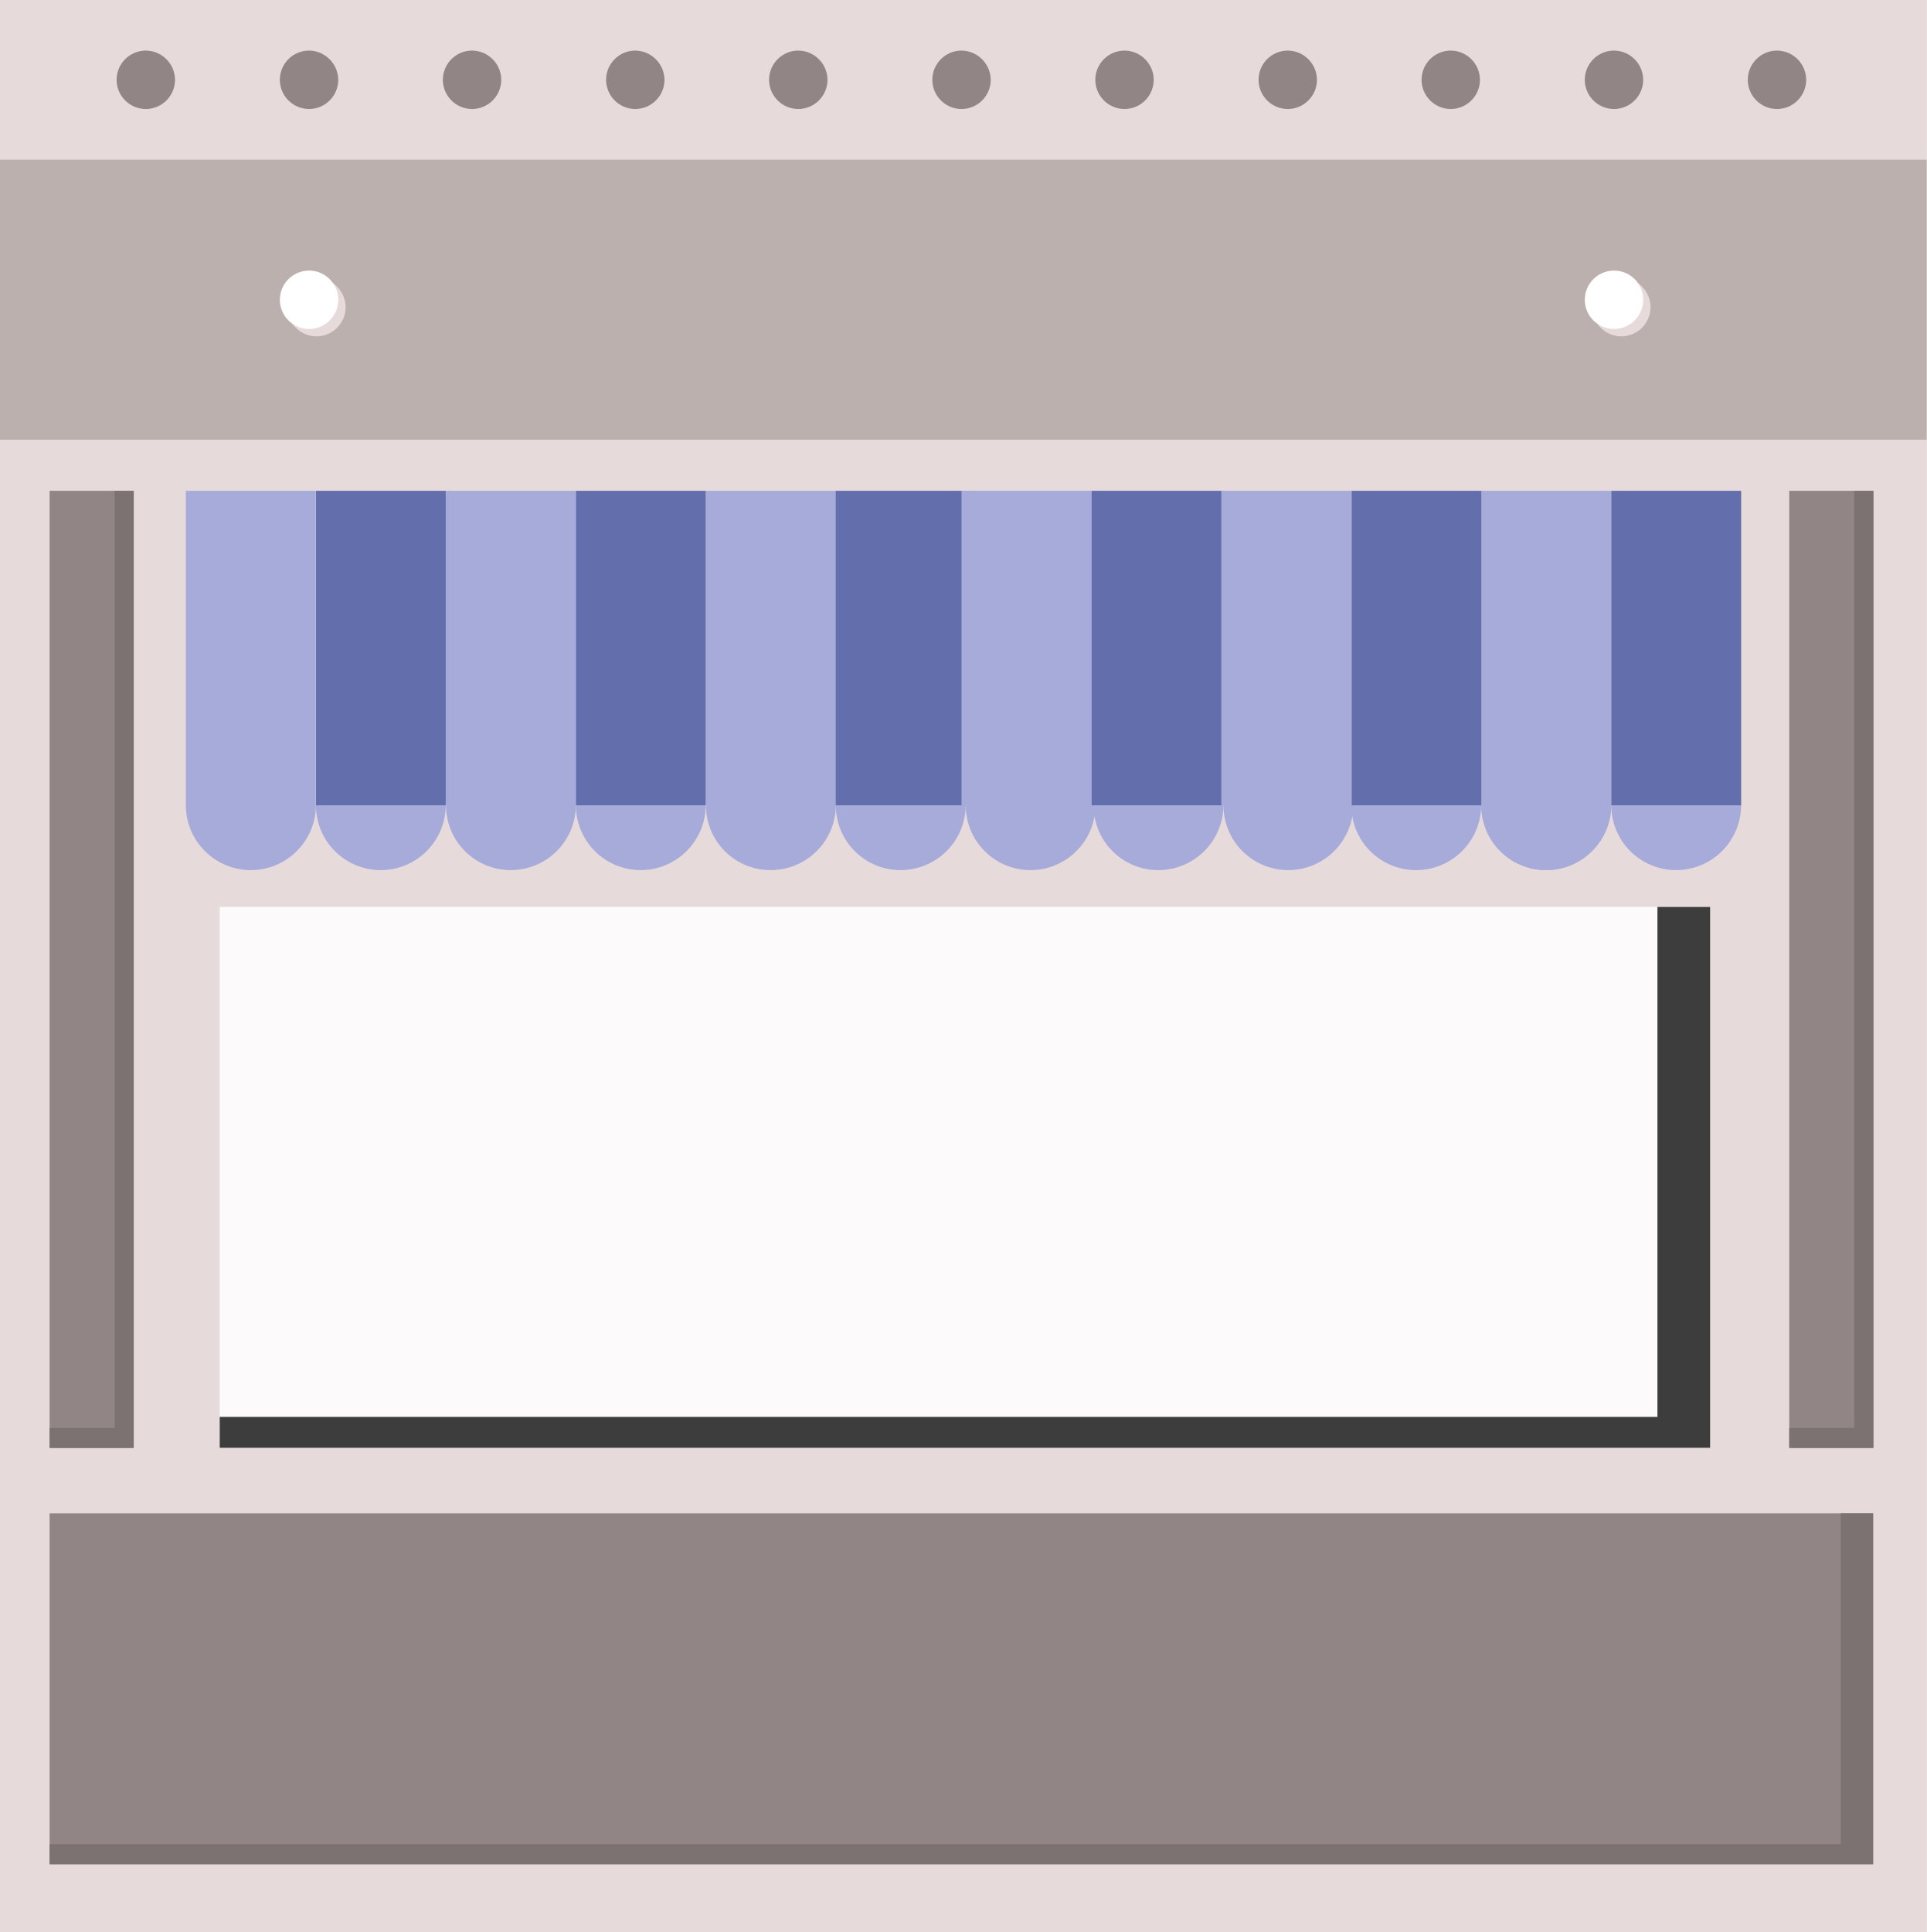
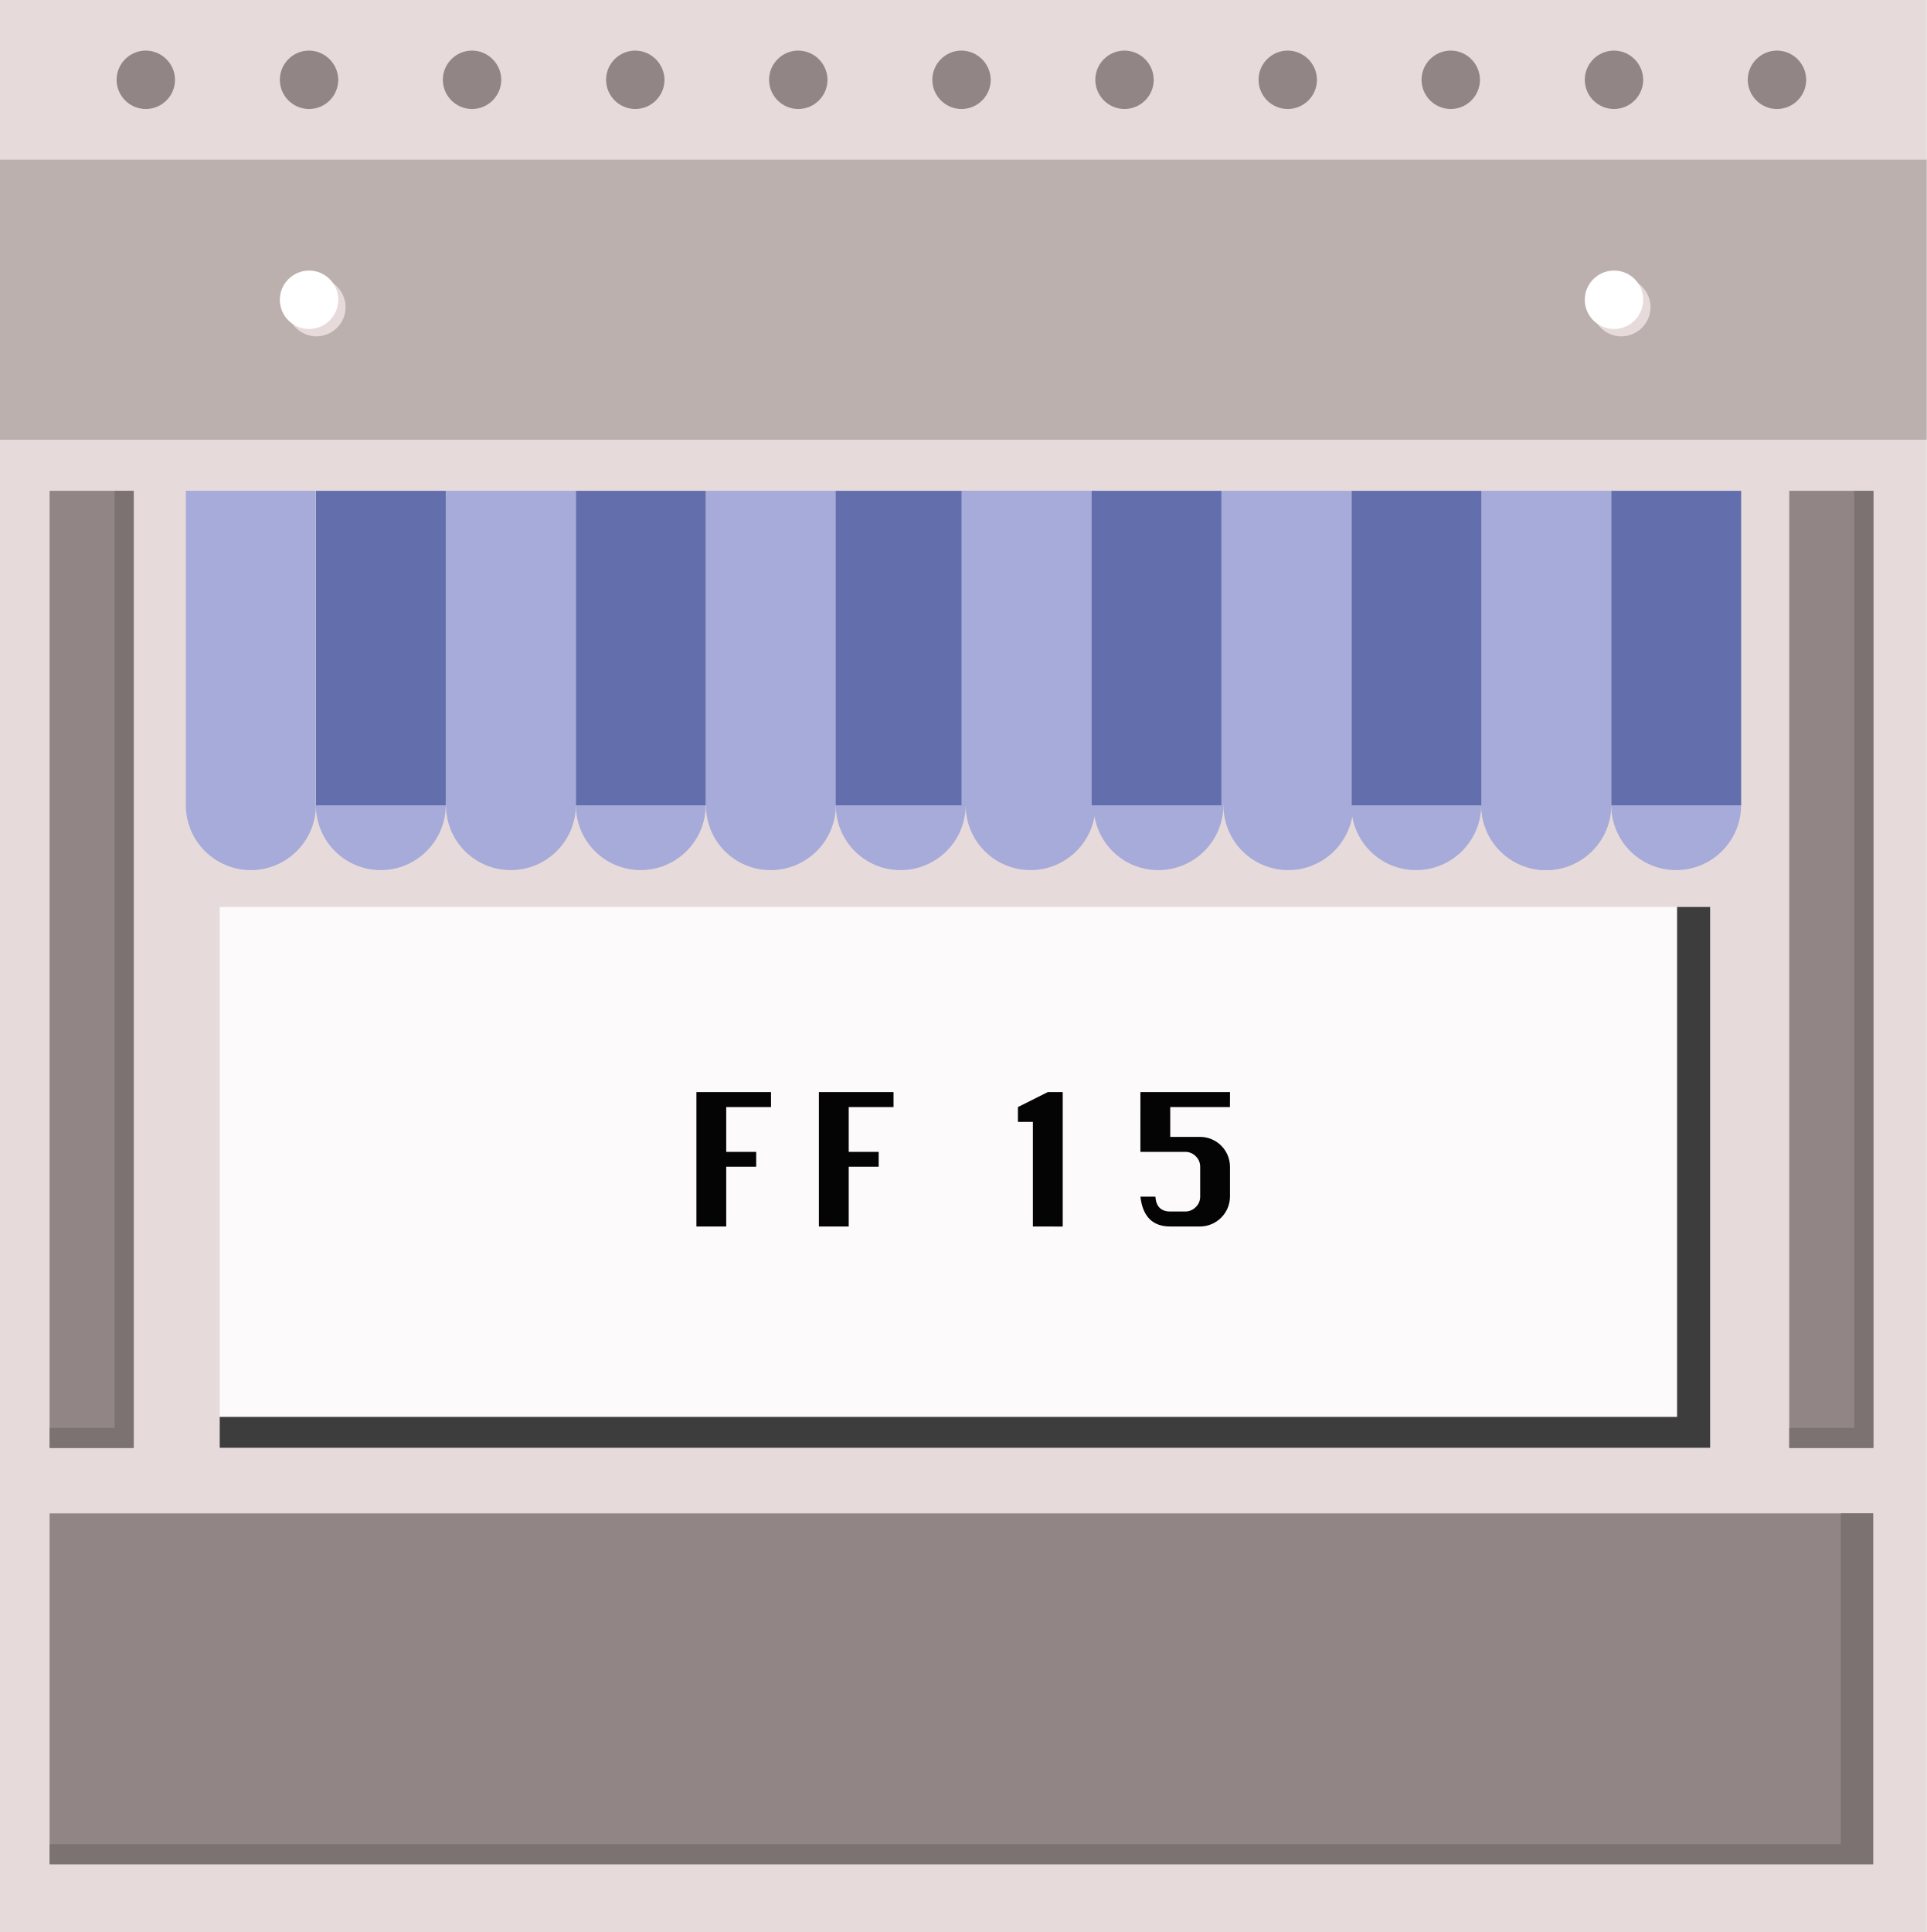
<svg xmlns="http://www.w3.org/2000/svg" width="784.9" height="786.899" viewBox="0 0 784.9 786.899">
-   <g id="_09" data-name="09" transform="translate(-308.3 -305.2)">
-     <g id="Groupe_1110" data-name="Groupe 1110">
-       <rect id="Rectangle_112" data-name="Rectangle 112" width="784.9" height="65" transform="translate(308.3 305.2)" fill="#e7dada" />
-       <rect id="Rectangle_113" data-name="Rectangle 113" width="784.9" height="607.8" transform="translate(308.3 484.3)" fill="#e7dada" />
-       <rect id="Rectangle_114" data-name="Rectangle 114" width="784.9" height="114.1" transform="translate(308.3 370.2)" fill="#bcb0af" />
+   <g id="Groupe_1133" data-name="Groupe 1133" transform="translate(-6056.3 -10054.2)">
+     <g id="_09" data-name="09" transform="translate(5748 9749)">
+       <g id="Groupe_1110" data-name="Groupe 1110">
+         <rect id="Rectangle_112" data-name="Rectangle 112" width="784.9" height="65" transform="translate(308.3 305.2)" fill="#e7dada" />
+         <rect id="Rectangle_113" data-name="Rectangle 113" width="784.9" height="607.8" transform="translate(308.3 484.3)" fill="#e7dada" />
+         <rect id="Rectangle_114" data-name="Rectangle 114" width="784.9" height="114.1" transform="translate(308.3 370.2)" fill="#bcb0af" />
+       </g>
+       <path id="Tracé_11970" data-name="Tracé 11970" d="M379.6,337.7a11.928,11.928,0,0,1-11.9,11.9h0a11.928,11.928,0,0,1-11.9-11.9h0a11.928,11.928,0,0,1,11.9-11.9h0a11.993,11.993,0,0,1,11.9,11.9Z" fill="#928585" />
+       <path id="Tracé_11971" data-name="Tracé 11971" d="M446.1,337.7a11.928,11.928,0,0,1-11.9,11.9h0a11.928,11.928,0,0,1-11.9-11.9h0a11.928,11.928,0,0,1,11.9-11.9h0a12.06,12.06,0,0,1,11.9,11.9Z" fill="#928585" />
+       <path id="Tracé_11972" data-name="Tracé 11972" d="M512.5,337.7a11.928,11.928,0,0,1-11.9,11.9h0a11.928,11.928,0,0,1-11.9-11.9h0a11.928,11.928,0,0,1,11.9-11.9h0a11.993,11.993,0,0,1,11.9,11.9Z" fill="#928585" />
+       <path id="Tracé_11973" data-name="Tracé 11973" d="M579,337.7a11.928,11.928,0,0,1-11.9,11.9h0a11.928,11.928,0,0,1-11.9-11.9h0a11.928,11.928,0,0,1,11.9-11.9h0A12.06,12.06,0,0,1,579,337.7Z" fill="#928585" />
+       <path id="Tracé_11974" data-name="Tracé 11974" d="M645.4,337.7a11.928,11.928,0,0,1-11.9,11.9h0a11.928,11.928,0,0,1-11.9-11.9h0a11.928,11.928,0,0,1,11.9-11.9h0a11.993,11.993,0,0,1,11.9,11.9Z" fill="#928585" />
+       <path id="Tracé_11975" data-name="Tracé 11975" d="M711.9,337.7A11.928,11.928,0,0,1,700,349.6h0a11.928,11.928,0,0,1-11.9-11.9h0A11.928,11.928,0,0,1,700,325.8h0a12.06,12.06,0,0,1,11.9,11.9Z" fill="#928585" />
+       <path id="Tracé_11976" data-name="Tracé 11976" d="M778.3,337.7a11.928,11.928,0,0,1-11.9,11.9h0a11.928,11.928,0,0,1-11.9-11.9h0a11.928,11.928,0,0,1,11.9-11.9h0a11.993,11.993,0,0,1,11.9,11.9Z" fill="#928585" />
+       <path id="Tracé_11977" data-name="Tracé 11977" d="M844.8,337.7a11.928,11.928,0,0,1-11.9,11.9h0A11.928,11.928,0,0,1,821,337.7h0a11.928,11.928,0,0,1,11.9-11.9h0a11.993,11.993,0,0,1,11.9,11.9Z" fill="#928585" />
+       <path id="Tracé_11978" data-name="Tracé 11978" d="M911.2,337.7a11.928,11.928,0,0,1-11.9,11.9h0a11.928,11.928,0,0,1-11.9-11.9h0a11.928,11.928,0,0,1,11.9-11.9h0a11.993,11.993,0,0,1,11.9,11.9Z" fill="#928585" />
+       <path id="Tracé_11979" data-name="Tracé 11979" d="M977.7,337.7a11.928,11.928,0,0,1-11.9,11.9h0a11.928,11.928,0,0,1-11.9-11.9h0a11.928,11.928,0,0,1,11.9-11.9h0a11.993,11.993,0,0,1,11.9,11.9Z" fill="#928585" />
+       <path id="Tracé_11980" data-name="Tracé 11980" d="M449.1,430.3a11.928,11.928,0,0,1-11.9,11.9h0a11.928,11.928,0,0,1-11.9-11.9h0a11.928,11.928,0,0,1,11.9-11.9h0a11.993,11.993,0,0,1,11.9,11.9Z" fill="#e7dada" />
+       <path id="Tracé_11981" data-name="Tracé 11981" d="M980.7,430.3a11.928,11.928,0,0,1-11.9,11.9h0a11.928,11.928,0,0,1-11.9-11.9h0a11.928,11.928,0,0,1,11.9-11.9h0a11.993,11.993,0,0,1,11.9,11.9Z" fill="#e7dada" />
+       <path id="Tracé_11982" data-name="Tracé 11982" d="M446.1,427.3a11.928,11.928,0,0,1-11.9,11.9h0a11.928,11.928,0,0,1-11.9-11.9h0a11.928,11.928,0,0,1,11.9-11.9h0a11.928,11.928,0,0,1,11.9,11.9Z" fill="#fff" />
+       <path id="Tracé_11983" data-name="Tracé 11983" d="M977.7,427.3a11.928,11.928,0,0,1-11.9,11.9h0a11.928,11.928,0,0,1-11.9-11.9h0a11.928,11.928,0,0,1,11.9-11.9h0a11.865,11.865,0,0,1,11.9,11.9Z" fill="#fff" />
+       <path id="Tracé_11984" data-name="Tracé 11984" d="M1044.1,337.7a11.928,11.928,0,0,1-11.9,11.9h0a11.928,11.928,0,0,1-11.9-11.9h0a11.928,11.928,0,0,1,11.9-11.9h0a11.993,11.993,0,0,1,11.9,11.9Z" fill="#928585" />
+       <rect id="Rectangle_120" data-name="Rectangle 120" width="34.2" height="389.9" transform="translate(1037.2 505.1)" fill="#928585" />
+       <rect id="Rectangle_121" data-name="Rectangle 121" width="34.2" height="389.9" transform="translate(328.5 505.1)" fill="#928585" />
+       <rect id="Rectangle_122" data-name="Rectangle 122" width="742.8" height="142.9" transform="translate(328.5 921.6)" fill="#928585" />
+       <path id="Tracé_11985" data-name="Tracé 11985" d="M355,505.1V886.8H328.5v8.1h34.3V505.1Z" fill="#7c7272" />
+       <path id="Tracé_11986" data-name="Tracé 11986" d="M1063.7,505.1V886.8h-26.5v8.1h34.3V505.1Z" fill="#7c7272" />
+       <path id="Tracé_11988" data-name="Tracé 11988" d="M1058.171,921.6v134.7H328.5v8.2h742.9V921.6Z" transform="translate(0 0)" fill="#7c7272" />
+       <path id="Tracé_11993" data-name="Tracé 11993" d="M410.5,659.6A26.546,26.546,0,0,0,437,633.1H384A26.481,26.481,0,0,0,410.5,659.6Z" fill="#a7abd9" />
+       <path id="Tracé_11994" data-name="Tracé 11994" d="M463.4,659.6a26.546,26.546,0,0,0,26.5-26.5H437A26.4,26.4,0,0,0,463.4,659.6Z" fill="#a7abd9" />
+       <path id="Tracé_11995" data-name="Tracé 11995" d="M516.4,659.6a26.546,26.546,0,0,0,26.5-26.5H490A26.333,26.333,0,0,0,516.4,659.6Z" fill="#a7abd9" />
+       <path id="Tracé_11996" data-name="Tracé 11996" d="M569.3,659.6a26.546,26.546,0,0,0,26.5-26.5H542.9A26.4,26.4,0,0,0,569.3,659.6Z" fill="#a7abd9" />
+       <path id="Tracé_11997" data-name="Tracé 11997" d="M622.3,659.6a26.546,26.546,0,0,0,26.5-26.5H595.9A26.27,26.27,0,0,0,622.3,659.6Z" fill="#a7abd9" />
+       <path id="Tracé_11998" data-name="Tracé 11998" d="M675.2,659.6a26.546,26.546,0,0,0,26.5-26.5H648.8A26.333,26.333,0,0,0,675.2,659.6Z" fill="#a7abd9" />
+       <path id="Tracé_12040" data-name="Tracé 12040" d="M675.2,659.6a26.546,26.546,0,0,0,26.5-26.5H648.8A26.333,26.333,0,0,0,675.2,659.6Z" transform="translate(105)" fill="#a7abd9" />
+       <path id="Tracé_12042" data-name="Tracé 12042" d="M675.2,659.6a26.546,26.546,0,0,0,26.5-26.5H648.8A26.333,26.333,0,0,0,675.2,659.6Z" transform="translate(210)" fill="#a7abd9" />
+       <path id="Tracé_12044" data-name="Tracé 12044" d="M675.2,659.6a26.546,26.546,0,0,0,26.5-26.5H648.8A26.333,26.333,0,0,0,675.2,659.6Z" transform="translate(263)" fill="#a7abd9" />
+       <path id="Tracé_11999" data-name="Tracé 11999" d="M728.1,659.6a26.546,26.546,0,0,0,26.5-26.5H701.7A26.4,26.4,0,0,0,728.1,659.6Z" fill="#a7abd9" />
+       <path id="Tracé_12041" data-name="Tracé 12041" d="M728.1,659.6a26.546,26.546,0,0,0,26.5-26.5H701.7A26.4,26.4,0,0,0,728.1,659.6Z" transform="translate(105)" fill="#a7abd9" />
+       <path id="Tracé_12043" data-name="Tracé 12043" d="M728.1,659.6a26.546,26.546,0,0,0,26.5-26.5H701.7A26.4,26.4,0,0,0,728.1,659.6Z" transform="translate(210)" fill="#a7abd9" />
+       <path id="Tracé_12045" data-name="Tracé 12045" d="M728.1,659.6a26.546,26.546,0,0,0,26.5-26.5H701.7A26.4,26.4,0,0,0,728.1,659.6Z" transform="translate(263)" fill="#a7abd9" />
+       <g id="Groupe_1112" data-name="Groupe 1112">
+         <rect id="Rectangle_124" data-name="Rectangle 124" width="52.9" height="128.1" transform="translate(437 505.1)" fill="#636ead" />
+         <rect id="Rectangle_125" data-name="Rectangle 125" width="52.9" height="128.1" transform="translate(384 505.1)" fill="#a7abd9" />
+         <rect id="Rectangle_126" data-name="Rectangle 126" width="52.9" height="128.1" transform="translate(489.9 505.1)" fill="#a7abd9" />
+         <rect id="Rectangle_127" data-name="Rectangle 127" width="52.9" height="128.1" transform="translate(595.8 505.1)" fill="#a7abd9" />
+         <rect id="Rectangle_128" data-name="Rectangle 128" width="52.9" height="128.1" transform="translate(542.9 505.1)" fill="#636ead" />
+         <rect id="Rectangle_129" data-name="Rectangle 129" width="52.9" height="128.1" transform="translate(648.7 505.1)" fill="#636ead" />
+         <rect id="Rectangle_130" data-name="Rectangle 130" width="52.9" height="128.1" transform="translate(701.7 505.1)" fill="#a7abd9" />
+       </g>
+       <g id="Groupe_1124" data-name="Groupe 1124" transform="translate(316)">
+         <rect id="Rectangle_124-2" data-name="Rectangle 124" width="52.9" height="128.1" transform="translate(437 505.1)" fill="#636ead" />
+         <rect id="Rectangle_125-2" data-name="Rectangle 125" width="52.9" height="128.1" transform="translate(384 505.1)" fill="#a7abd9" />
+         <rect id="Rectangle_126-2" data-name="Rectangle 126" width="52.9" height="128.1" transform="translate(489.9 505.1)" fill="#a7abd9" />
+         <rect id="Rectangle_127-2" data-name="Rectangle 127" width="52.9" height="128.1" transform="translate(595.8 505.1)" fill="#a7abd9" />
+         <rect id="Rectangle_128-2" data-name="Rectangle 128" width="52.9" height="128.1" transform="translate(542.9 505.1)" fill="#636ead" />
+         <rect id="Rectangle_129-2" data-name="Rectangle 129" width="52.9" height="128.1" transform="translate(648.7 505.1)" fill="#636ead" />
+       </g>
+       <rect id="Rectangle_131" data-name="Rectangle 131" width="607.167" height="220.4" transform="translate(397.8 674.6)" fill="rgba(255,255,255,0.87)" />
+       <path id="Tracé_12000" data-name="Tracé 12000" d="M990.5,674.6V882.3H396.8v12.6h607.168V674.6Z" transform="translate(1)" fill="#3d3d3e" />
    </g>
-     <path id="Tracé_11970" data-name="Tracé 11970" d="M379.6,337.7a11.928,11.928,0,0,1-11.9,11.9h0a11.928,11.928,0,0,1-11.9-11.9h0a11.928,11.928,0,0,1,11.9-11.9h0a11.993,11.993,0,0,1,11.9,11.9Z" fill="#928585" />
-     <path id="Tracé_11971" data-name="Tracé 11971" d="M446.1,337.7a11.928,11.928,0,0,1-11.9,11.9h0a11.928,11.928,0,0,1-11.9-11.9h0a11.928,11.928,0,0,1,11.9-11.9h0a12.06,12.06,0,0,1,11.9,11.9Z" fill="#928585" />
-     <path id="Tracé_11972" data-name="Tracé 11972" d="M512.5,337.7a11.928,11.928,0,0,1-11.9,11.9h0a11.928,11.928,0,0,1-11.9-11.9h0a11.928,11.928,0,0,1,11.9-11.9h0a11.993,11.993,0,0,1,11.9,11.9Z" fill="#928585" />
-     <path id="Tracé_11973" data-name="Tracé 11973" d="M579,337.7a11.928,11.928,0,0,1-11.9,11.9h0a11.928,11.928,0,0,1-11.9-11.9h0a11.928,11.928,0,0,1,11.9-11.9h0A12.06,12.06,0,0,1,579,337.7Z" fill="#928585" />
-     <path id="Tracé_11974" data-name="Tracé 11974" d="M645.4,337.7a11.928,11.928,0,0,1-11.9,11.9h0a11.928,11.928,0,0,1-11.9-11.9h0a11.928,11.928,0,0,1,11.9-11.9h0a11.993,11.993,0,0,1,11.9,11.9Z" fill="#928585" />
-     <path id="Tracé_11975" data-name="Tracé 11975" d="M711.9,337.7A11.928,11.928,0,0,1,700,349.6h0a11.928,11.928,0,0,1-11.9-11.9h0A11.928,11.928,0,0,1,700,325.8h0a12.06,12.06,0,0,1,11.9,11.9Z" fill="#928585" />
-     <path id="Tracé_11976" data-name="Tracé 11976" d="M778.3,337.7a11.928,11.928,0,0,1-11.9,11.9h0a11.928,11.928,0,0,1-11.9-11.9h0a11.928,11.928,0,0,1,11.9-11.9h0a11.993,11.993,0,0,1,11.9,11.9Z" fill="#928585" />
-     <path id="Tracé_11977" data-name="Tracé 11977" d="M844.8,337.7a11.928,11.928,0,0,1-11.9,11.9h0A11.928,11.928,0,0,1,821,337.7h0a11.928,11.928,0,0,1,11.9-11.9h0a11.993,11.993,0,0,1,11.9,11.9Z" fill="#928585" />
-     <path id="Tracé_11978" data-name="Tracé 11978" d="M911.2,337.7a11.928,11.928,0,0,1-11.9,11.9h0a11.928,11.928,0,0,1-11.9-11.9h0a11.928,11.928,0,0,1,11.9-11.9h0a11.993,11.993,0,0,1,11.9,11.9Z" fill="#928585" />
-     <path id="Tracé_11979" data-name="Tracé 11979" d="M977.7,337.7a11.928,11.928,0,0,1-11.9,11.9h0a11.928,11.928,0,0,1-11.9-11.9h0a11.928,11.928,0,0,1,11.9-11.9h0a11.993,11.993,0,0,1,11.9,11.9Z" fill="#928585" />
-     <path id="Tracé_11980" data-name="Tracé 11980" d="M449.1,430.3a11.928,11.928,0,0,1-11.9,11.9h0a11.928,11.928,0,0,1-11.9-11.9h0a11.928,11.928,0,0,1,11.9-11.9h0a11.993,11.993,0,0,1,11.9,11.9Z" fill="#e7dada" />
-     <path id="Tracé_11981" data-name="Tracé 11981" d="M980.7,430.3a11.928,11.928,0,0,1-11.9,11.9h0a11.928,11.928,0,0,1-11.9-11.9h0a11.928,11.928,0,0,1,11.9-11.9h0a11.993,11.993,0,0,1,11.9,11.9Z" fill="#e7dada" />
-     <path id="Tracé_11982" data-name="Tracé 11982" d="M446.1,427.3a11.928,11.928,0,0,1-11.9,11.9h0a11.928,11.928,0,0,1-11.9-11.9h0a11.928,11.928,0,0,1,11.9-11.9h0a11.928,11.928,0,0,1,11.9,11.9Z" fill="#fff" />
-     <path id="Tracé_11983" data-name="Tracé 11983" d="M977.7,427.3a11.928,11.928,0,0,1-11.9,11.9h0a11.928,11.928,0,0,1-11.9-11.9h0a11.928,11.928,0,0,1,11.9-11.9h0a11.865,11.865,0,0,1,11.9,11.9Z" fill="#fff" />
-     <path id="Tracé_11984" data-name="Tracé 11984" d="M1044.1,337.7a11.928,11.928,0,0,1-11.9,11.9h0a11.928,11.928,0,0,1-11.9-11.9h0a11.928,11.928,0,0,1,11.9-11.9h0a11.993,11.993,0,0,1,11.9,11.9Z" fill="#928585" />
-     <rect id="Rectangle_120" data-name="Rectangle 120" width="34.2" height="389.9" transform="translate(1037.2 505.1)" fill="#928585" />
-     <rect id="Rectangle_121" data-name="Rectangle 121" width="34.2" height="389.9" transform="translate(328.5 505.1)" fill="#928585" />
-     <rect id="Rectangle_122" data-name="Rectangle 122" width="742.8" height="142.9" transform="translate(328.5 921.6)" fill="#928585" />
-     <path id="Tracé_11985" data-name="Tracé 11985" d="M355,505.1V886.8H328.5v8.1h34.3V505.1Z" fill="#7c7272" />
-     <path id="Tracé_11986" data-name="Tracé 11986" d="M1063.7,505.1V886.8h-26.5v8.1h34.3V505.1Z" fill="#7c7272" />
-     <path id="Tracé_11988" data-name="Tracé 11988" d="M1058.171,921.6v134.7H328.5v8.2h742.9V921.6Z" transform="translate(0 0)" fill="#7c7272" />
-     <path id="Tracé_11993" data-name="Tracé 11993" d="M410.5,659.6A26.546,26.546,0,0,0,437,633.1H384A26.481,26.481,0,0,0,410.5,659.6Z" fill="#a7abd9" />
-     <path id="Tracé_11994" data-name="Tracé 11994" d="M463.4,659.6a26.546,26.546,0,0,0,26.5-26.5H437A26.4,26.4,0,0,0,463.4,659.6Z" fill="#a7abd9" />
-     <path id="Tracé_11995" data-name="Tracé 11995" d="M516.4,659.6a26.546,26.546,0,0,0,26.5-26.5H490A26.333,26.333,0,0,0,516.4,659.6Z" fill="#a7abd9" />
-     <path id="Tracé_11996" data-name="Tracé 11996" d="M569.3,659.6a26.546,26.546,0,0,0,26.5-26.5H542.9A26.4,26.4,0,0,0,569.3,659.6Z" fill="#a7abd9" />
-     <path id="Tracé_11997" data-name="Tracé 11997" d="M622.3,659.6a26.546,26.546,0,0,0,26.5-26.5H595.9A26.27,26.27,0,0,0,622.3,659.6Z" fill="#a7abd9" />
-     <path id="Tracé_11998" data-name="Tracé 11998" d="M675.2,659.6a26.546,26.546,0,0,0,26.5-26.5H648.8A26.333,26.333,0,0,0,675.2,659.6Z" fill="#a7abd9" />
-     <path id="Tracé_12040" data-name="Tracé 12040" d="M675.2,659.6a26.546,26.546,0,0,0,26.5-26.5H648.8A26.333,26.333,0,0,0,675.2,659.6Z" transform="translate(105)" fill="#a7abd9" />
-     <path id="Tracé_12042" data-name="Tracé 12042" d="M675.2,659.6a26.546,26.546,0,0,0,26.5-26.5H648.8A26.333,26.333,0,0,0,675.2,659.6Z" transform="translate(210)" fill="#a7abd9" />
-     <path id="Tracé_12044" data-name="Tracé 12044" d="M675.2,659.6a26.546,26.546,0,0,0,26.5-26.5H648.8A26.333,26.333,0,0,0,675.2,659.6Z" transform="translate(263)" fill="#a7abd9" />
-     <path id="Tracé_11999" data-name="Tracé 11999" d="M728.1,659.6a26.546,26.546,0,0,0,26.5-26.5H701.7A26.4,26.4,0,0,0,728.1,659.6Z" fill="#a7abd9" />
-     <path id="Tracé_12041" data-name="Tracé 12041" d="M728.1,659.6a26.546,26.546,0,0,0,26.5-26.5H701.7A26.4,26.4,0,0,0,728.1,659.6Z" transform="translate(105)" fill="#a7abd9" />
-     <path id="Tracé_12043" data-name="Tracé 12043" d="M728.1,659.6a26.546,26.546,0,0,0,26.5-26.5H701.7A26.4,26.4,0,0,0,728.1,659.6Z" transform="translate(210)" fill="#a7abd9" />
-     <path id="Tracé_12045" data-name="Tracé 12045" d="M728.1,659.6a26.546,26.546,0,0,0,26.5-26.5H701.7A26.4,26.4,0,0,0,728.1,659.6Z" transform="translate(263)" fill="#a7abd9" />
-     <g id="Groupe_1112" data-name="Groupe 1112">
-       <rect id="Rectangle_124" data-name="Rectangle 124" width="52.9" height="128.1" transform="translate(437 505.1)" fill="#636ead" />
-       <rect id="Rectangle_125" data-name="Rectangle 125" width="52.9" height="128.1" transform="translate(384 505.1)" fill="#a7abd9" />
-       <rect id="Rectangle_126" data-name="Rectangle 126" width="52.9" height="128.1" transform="translate(489.9 505.1)" fill="#a7abd9" />
-       <rect id="Rectangle_127" data-name="Rectangle 127" width="52.9" height="128.1" transform="translate(595.8 505.1)" fill="#a7abd9" />
-       <rect id="Rectangle_128" data-name="Rectangle 128" width="52.9" height="128.1" transform="translate(542.9 505.1)" fill="#636ead" />
-       <rect id="Rectangle_129" data-name="Rectangle 129" width="52.9" height="128.1" transform="translate(648.7 505.1)" fill="#636ead" />
-       <rect id="Rectangle_130" data-name="Rectangle 130" width="52.9" height="128.1" transform="translate(701.7 505.1)" fill="#a7abd9" />
+     <g id="FF_15" data-name="FF 15" transform="translate(6171.845 10115.824)" style="isolation: isolate">
+       <g id="Groupe_1134" data-name="Groupe 1134" style="isolation: isolate">
+         <path id="Tracé_12090" data-name="Tracé 12090" d="M168.155,437.927V383.176h30.4v6.1H180.3v18.25h12.205v6.045H180.3v24.353Z" fill="#040405" />
+         <path id="Tracé_12091" data-name="Tracé 12091" d="M218.057,437.927V383.176h30.4v6.1H230.2v18.25h12.205v6.045H230.2v24.353Z" fill="#040405" />
+         <path id="Tracé_12092" data-name="Tracé 12092" d="M305.229,437.927v-42.6h-6.1v-6.045l12.177-6.1h6.073v54.751Z" fill="#040405" />
+         <path id="Tracé_12093" data-name="Tracé 12093" d="M349.028,383.176h36.5l-.029,6.1H361.176v12.147h12.2a12.22,12.22,0,0,1,12.148,12.148v12.2a12.269,12.269,0,0,1-12.148,12.148h-12.2q-10.75,0-12.148-12.148h6.1q.428,6.047,6.046,6.045h6.1a5.91,5.91,0,0,0,4.291-1.782,5.772,5.772,0,0,0,1.811-4.263v-12.2a5.774,5.774,0,0,0-1.811-4.263,5.91,5.91,0,0,0-4.291-1.782h-18.25Z" fill="#040405" />
+       </g>
    </g>
-     <g id="Groupe_1124" data-name="Groupe 1124" transform="translate(316)">
-       <rect id="Rectangle_124-2" data-name="Rectangle 124" width="52.9" height="128.1" transform="translate(437 505.1)" fill="#636ead" />
-       <rect id="Rectangle_125-2" data-name="Rectangle 125" width="52.9" height="128.1" transform="translate(384 505.1)" fill="#a7abd9" />
-       <rect id="Rectangle_126-2" data-name="Rectangle 126" width="52.9" height="128.1" transform="translate(489.9 505.1)" fill="#a7abd9" />
-       <rect id="Rectangle_127-2" data-name="Rectangle 127" width="52.9" height="128.1" transform="translate(595.8 505.1)" fill="#a7abd9" />
-       <rect id="Rectangle_128-2" data-name="Rectangle 128" width="52.9" height="128.1" transform="translate(542.9 505.1)" fill="#636ead" />
-       <rect id="Rectangle_129-2" data-name="Rectangle 129" width="52.9" height="128.1" transform="translate(648.7 505.1)" fill="#636ead" />
-     </g>
-     <rect id="Rectangle_131" data-name="Rectangle 131" width="607.167" height="220.4" transform="translate(397.8 674.6)" fill="rgba(255,255,255,0.87)" />
-     <path id="Tracé_12000" data-name="Tracé 12000" d="M982.5,674.6V882.3H396.8v12.6h607.168V674.6Z" transform="translate(1)" fill="#3d3d3e" />
  </g>
</svg>
